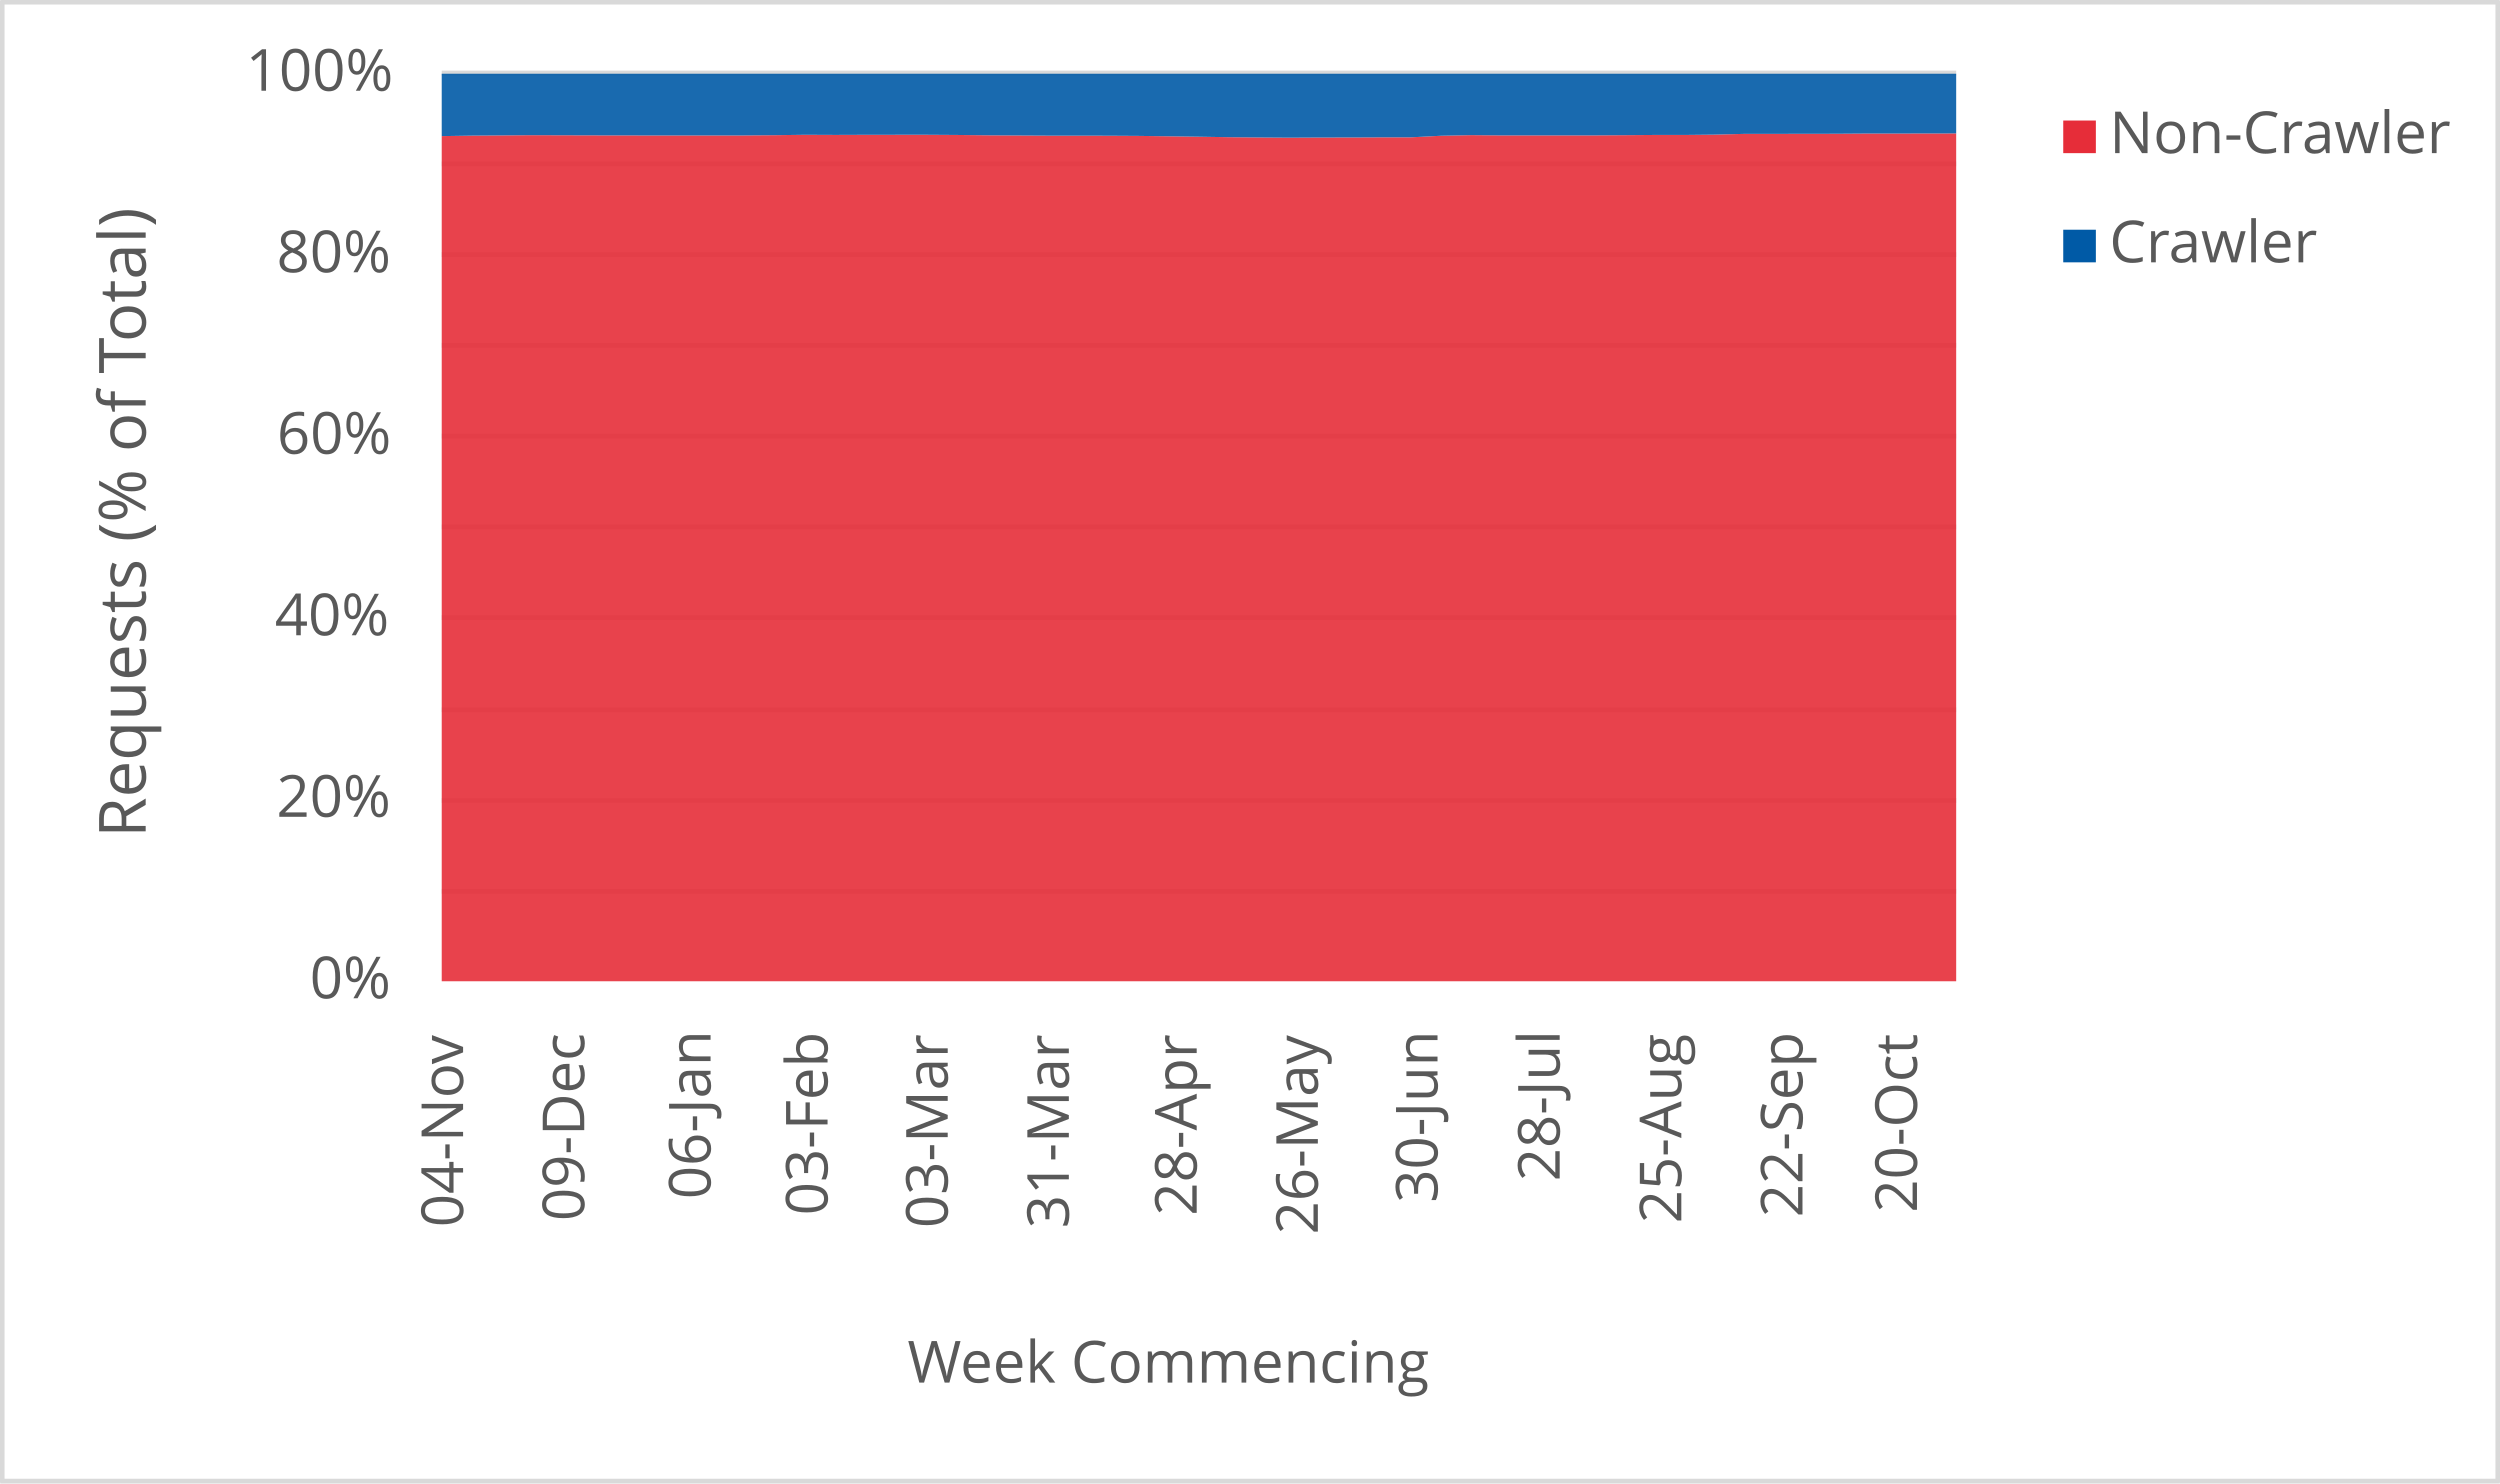
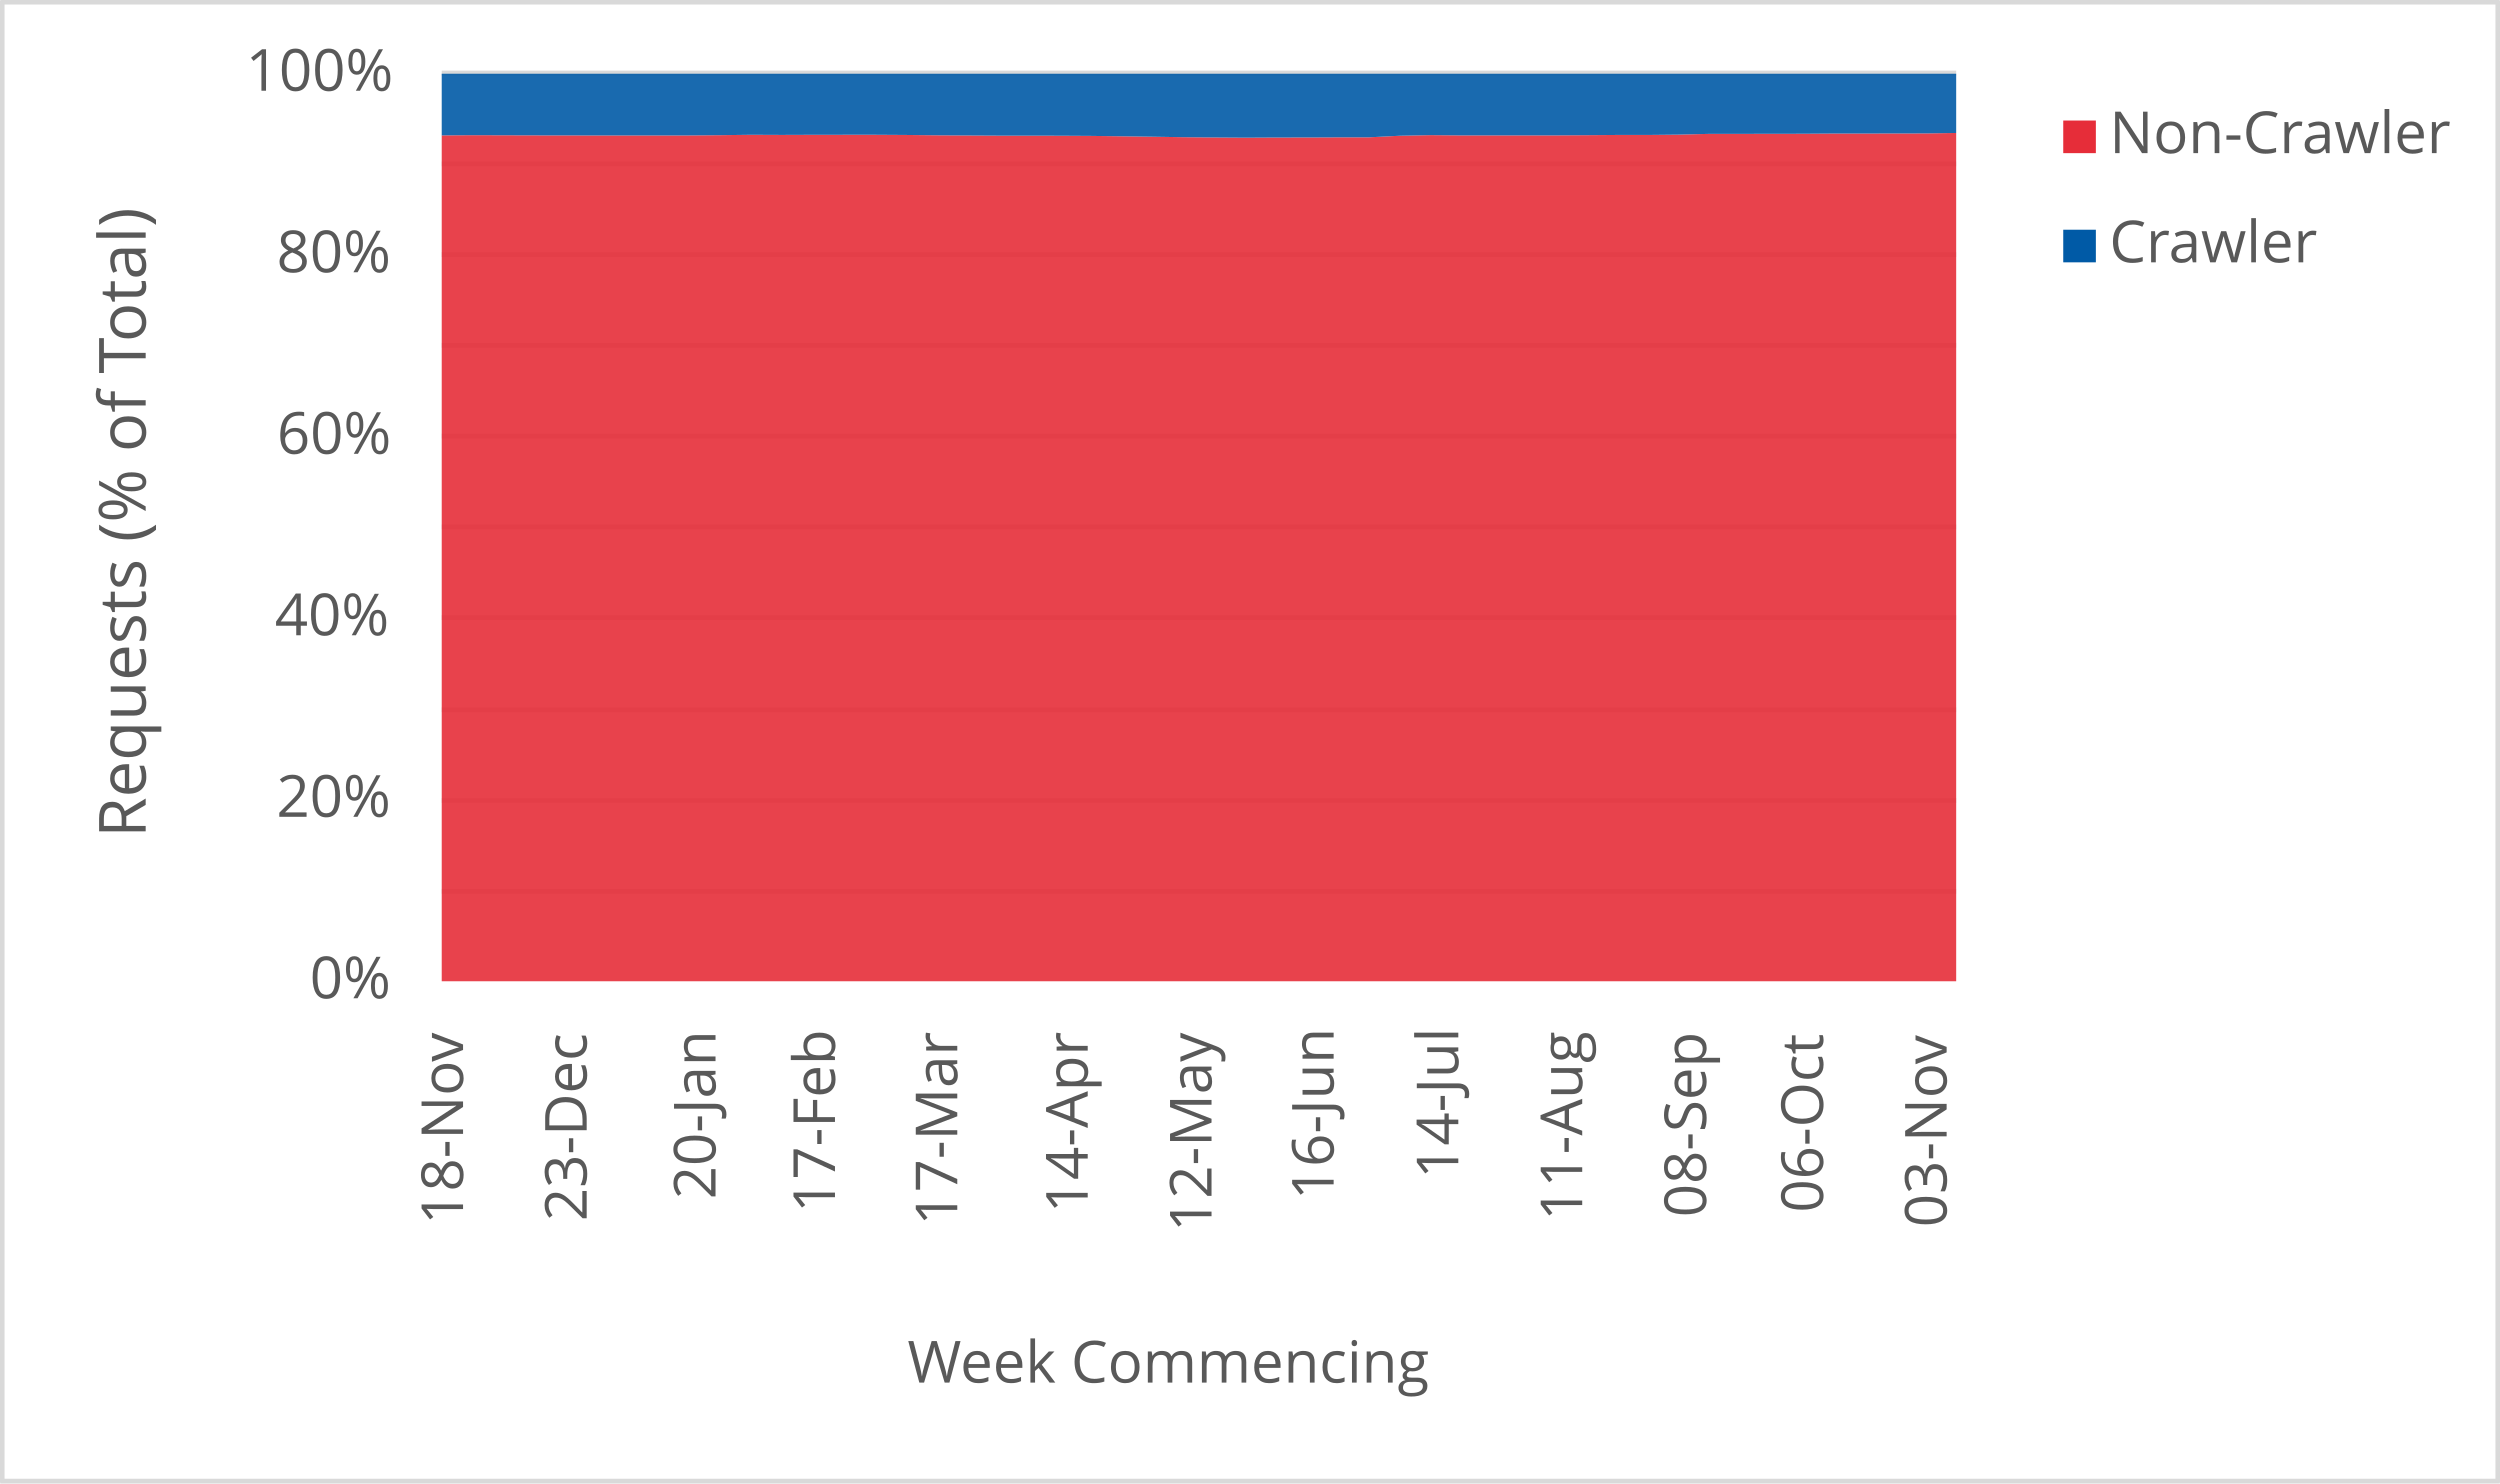
<svg xmlns="http://www.w3.org/2000/svg" width="1763" height="1046" xml:space="preserve" overflow="hidden">
  <defs>
    <clipPath id="clip0">
      <rect x="2917" y="346" width="1763" height="1046" />
    </clipPath>
  </defs>
  <g clip-path="url(#clip0)" transform="translate(-2917 -346)">
    <rect x="2918" y="347" width="1760" height="1043" fill="#FFFFFF" />
    <g>
      <path d="    M3228.5 974.532 4296.5 974.532    M3228.5 910.53 4296.5 910.53    M3228.5 846.528 4296.5 846.528    M3228.5 781.526 4296.5 781.526    M3228.5 717.524 4296.5 717.524    M3228.5 653.522 4296.5 653.522    M3228.5 589.52 4296.5 589.52    M3228.5 525.517 4296.5 525.517    M3228.5 461.515 4296.5 461.515    M3228.5 397.5 4296.5 397.5" stroke="#D9D9D9" stroke-width="3.438" stroke-linejoin="round" stroke-miterlimit="10" fill="none" />
    </g>
    <g>
      <path d="M 1038.5 4296.5 1038.5" stroke="#D9D9D9" stroke-width="3.438" stroke-linejoin="round" stroke-miterlimit="10" fill="none" fill-rule="evenodd" />
    </g>
    <g>
-       <text fill="#595959" font-family="Verdana,Open Sans,DejaVu Sans,sans-serif" font-weight="400" font-size="41" transform="matrix(6.12323e-17 -1 1 6.12323e-17 3243.565 1211.43)">04-Nov</text>
+       <text fill="#595959" font-family="Verdana,Open Sans,DejaVu Sans,sans-serif" font-weight="400" font-size="41" transform="matrix(6.12323e-17 -1 1 6.12323e-17 3243.545 1209.708)">18-Nov</text>
    </g>
    <g>
-       <text fill="#595959" font-family="Verdana,Open Sans,DejaVu Sans,sans-serif" font-weight="400" font-size="41" transform="matrix(6.12323e-17 -1 1 6.12323e-17 3329.005 1207.086)">09-Dec</text>
+       <text fill="#595959" font-family="Verdana,Open Sans,DejaVu Sans,sans-serif" font-weight="400" font-size="41" transform="matrix(6.12323e-17 -1 1 6.12323e-17 3330.728 1207.126)">23-Dec</text>
    </g>
    <g>
-       <text fill="#595959" font-family="Verdana,Open Sans,DejaVu Sans,sans-serif" font-weight="400" font-size="41" transform="matrix(6.12323e-17 -1 1 6.12323e-17 3418.098 1191.651)">06-Jan</text>
+       <text fill="#595959" font-family="Verdana,Open Sans,DejaVu Sans,sans-serif" font-weight="400" font-size="41" transform="matrix(6.12323e-17 -1 1 6.12323e-17 3421.586 1191.691)">20-Jan</text>
    </g>
    <g>
-       <text fill="#595959" font-family="Verdana,Open Sans,DejaVu Sans,sans-serif" font-weight="400" font-size="41" transform="matrix(6.12323e-17 -1 1 6.12323e-17 3500.595 1203.042)">03-Feb</text>
+       <text fill="#595959" font-family="Verdana,Open Sans,DejaVu Sans,sans-serif" font-weight="400" font-size="41" transform="matrix(6.12323e-17 -1 1 6.12323e-17 3505.826 1201.32)">17-Feb</text>
    </g>
    <g>
-       <text fill="#595959" font-family="Verdana,Open Sans,DejaVu Sans,sans-serif" font-weight="400" font-size="41" transform="matrix(6.12323e-17 -1 1 6.12323e-17 3585.325 1212.011)">03-Mar</text>
+       <text fill="#595959" font-family="Verdana,Open Sans,DejaVu Sans,sans-serif" font-weight="400" font-size="41" transform="matrix(6.12323e-17 -1 1 6.12323e-17 3592.069 1210.289)">17-Mar</text>
    </g>
    <g>
-       <text fill="#595959" font-family="Verdana,Open Sans,DejaVu Sans,sans-serif" font-weight="400" font-size="41" transform="matrix(6.12323e-17 -1 1 6.12323e-17 3670.745 1212.171)">31-Mar</text>
+       <text fill="#595959" font-family="Verdana,Open Sans,DejaVu Sans,sans-serif" font-weight="400" font-size="41" transform="matrix(6.12323e-17 -1 1 6.12323e-17 3684.058 1201.541)">14-Apr</text>
    </g>
    <g>
-       <text fill="#595959" font-family="Verdana,Open Sans,DejaVu Sans,sans-serif" font-weight="400" font-size="41" transform="matrix(6.12323e-17 -1 1 6.12323e-17 3760.909 1203.302)">28-Apr</text>
+       <text fill="#595959" font-family="Verdana,Open Sans,DejaVu Sans,sans-serif" font-weight="400" font-size="41" transform="matrix(6.12323e-17 -1 1 6.12323e-17 3771.371 1214.753)">12-May</text>
    </g>
    <g>
-       <text fill="#595959" font-family="Verdana,Open Sans,DejaVu Sans,sans-serif" font-weight="400" font-size="41" transform="matrix(6.12323e-17 -1 1 6.12323e-17 3846.349 1216.515)">26-May</text>
+       <text fill="#595959" font-family="Verdana,Open Sans,DejaVu Sans,sans-serif" font-weight="400" font-size="41" transform="matrix(6.12323e-17 -1 1 6.12323e-17 3857.484 1192.291)">16-Jun</text>
    </g>
    <g>
-       <text fill="#595959" font-family="Verdana,Open Sans,DejaVu Sans,sans-serif" font-weight="400" font-size="41" transform="matrix(6.12323e-17 -1 1 6.12323e-17 3930.738 1194.173)">30-Jun</text>
+       <text fill="#595959" font-family="Verdana,Open Sans,DejaVu Sans,sans-serif" font-weight="400" font-size="41" transform="matrix(6.12323e-17 -1 1 6.12323e-17 3945.398 1177.277)">14-Jul</text>
    </g>
    <g>
-       <text fill="#595959" font-family="Verdana,Open Sans,DejaVu Sans,sans-serif" font-weight="400" font-size="41" transform="matrix(6.12323e-17 -1 1 6.12323e-17 4016.889 1179.039)">28-Jul</text>
+       <text fill="#595959" font-family="Verdana,Open Sans,DejaVu Sans,sans-serif" font-weight="400" font-size="41" transform="matrix(6.12323e-17 -1 1 6.12323e-17 4032.772 1206.906)">11-Aug</text>
    </g>
    <g>
-       <text fill="#595959" font-family="Verdana,Open Sans,DejaVu Sans,sans-serif" font-weight="400" font-size="41" transform="matrix(6.12323e-17 -1 1 6.12323e-17 4102.669 1208.667)">25-Aug</text>
+       <text fill="#595959" font-family="Verdana,Open Sans,DejaVu Sans,sans-serif" font-weight="400" font-size="41" transform="matrix(6.12323e-17 -1 1 6.12323e-17 4120.126 1204.383)">08-Sep</text>
    </g>
    <g>
-       <text fill="#595959" font-family="Verdana,Open Sans,DejaVu Sans,sans-serif" font-weight="400" font-size="41" transform="matrix(6.12323e-17 -1 1 6.12323e-17 4188.109 1204.423)">22-Sep</text>
+       <text fill="#595959" font-family="Verdana,Open Sans,DejaVu Sans,sans-serif" font-weight="400" font-size="41" transform="matrix(6.12323e-17 -1 1 6.12323e-17 4202.585 1201.1)">06-Oct</text>
    </g>
    <g>
-       <text fill="#595959" font-family="Verdana,Open Sans,DejaVu Sans,sans-serif" font-weight="400" font-size="41" transform="matrix(6.12323e-17 -1 1 6.12323e-17 4268.845 1201.14)">20-Oct</text>
+       <text fill="#595959" font-family="Verdana,Open Sans,DejaVu Sans,sans-serif" font-weight="400" font-size="41" transform="matrix(6.12323e-17 -1 1 6.12323e-17 4289.769 1211.43)">03-Nov</text>
    </g>
    <g>
      <text fill="#595959" font-family="Verdana,Open Sans,DejaVu Sans,sans-serif" font-weight="400" font-size="41" transform="matrix(1 0 0 1 3135.448 1050)">0%</text>
    </g>
    <g>
      <text fill="#595959" font-family="Verdana,Open Sans,DejaVu Sans,sans-serif" font-weight="400" font-size="41" transform="matrix(1 0 0 1 3111.965 922)">20%</text>
    </g>
    <g>
      <text fill="#595959" font-family="Verdana,Open Sans,DejaVu Sans,sans-serif" font-weight="400" font-size="41" transform="matrix(1 0 0 1 3110.824 794)">40%</text>
    </g>
    <g>
      <text fill="#595959" font-family="Verdana,Open Sans,DejaVu Sans,sans-serif" font-weight="400" font-size="41" transform="matrix(1 0 0 1 3112.306 666)">60%</text>
    </g>
    <g>
      <text fill="#595959" font-family="Verdana,Open Sans,DejaVu Sans,sans-serif" font-weight="400" font-size="41" transform="matrix(1 0 0 1 3112.045 538)">80%</text>
    </g>
    <g>
      <text fill="#595959" font-family="Verdana,Open Sans,DejaVu Sans,sans-serif" font-weight="400" font-size="41" transform="matrix(1 0 0 1 3090.284 410)">100%</text>
    </g>
    <g>
      <text fill="#595959" font-family="Verdana,Open Sans,DejaVu Sans,sans-serif" font-weight="400" font-size="41" transform="matrix(1 0 0 1 3556.971 1321)">Week Commencing</text>
    </g>
    <g>
      <text fill="#595959" font-family="Verdana,Open Sans,DejaVu Sans,sans-serif" font-weight="400" font-size="46" transform="matrix(6.12323e-17 -1 1 6.12323e-17 3019.73 936.7666)">Requests (% of Total)</text>
    </g>
    <rect x="2918.5" y="347.5" width="1760" height="1043" stroke="#D9D9D9" stroke-width="3.438" stroke-linejoin="round" stroke-miterlimit="10" fill="none" />
    <g>
-       <path d="M3228.5 1038 3249.86 1038 3271.22 1038 3292.58 1038 3313.94 1038 3335.3 1038 3356.66 1038 3378.02 1038 3399.38 1038 3420.74 1038 3442.1 1038 3463.46 1038 3484.82 1038 3506.18 1038 3527.54 1038 3548.9 1038 3570.26 1038 3591.62 1038 3612.98 1038 3634.34 1038 3655.7 1038 3677.06 1038 3698.42 1038 3719.78 1038 3741.14 1038 3762.5 1038 3783.86 1038 3805.22 1038 3826.58 1038 3847.94 1038 3869.3 1038 3890.66 1038 3912.02 1038 3933.38 1038 3954.74 1038 3976.1 1038 3997.46 1038 4018.82 1038 4040.18 1038 4061.54 1038 4082.9 1038 4104.26 1038 4125.62 1038 4146.98 1038 4168.34 1038 4189.7 1038 4211.06 1038 4232.42 1038 4253.78 1038 4275.14 1038 4296.5 1038 4296.5 440.093 4275.14 440.111 4253.78 440.177 4232.42 440.173 4211.06 440.328 4189.7 440.348 4168.34 440.406 4146.98 440.408 4125.62 440.942 4104.26 441.171 4082.9 441.173 4061.54 441.339 4040.18 441.487 4018.82 441.483 3997.46 441.485 3976.1 441.49 3954.74 441.298 3933.38 441.726 3912.02 442.842 3890.66 442.854 3869.3 442.958 3847.94 442.973 3826.58 443.096 3805.22 442.945 3783.86 442.754 3762.5 442.404 3741.14 442.111 3719.78 441.833 3698.42 441.703 3677.06 441.663 3655.7 441.657 3634.34 441.538 3612.98 441.407 3591.62 441.167 3570.26 441.029 3548.9 441.036 3527.54 441.062 3506.18 441.141 3484.82 441.047 3463.46 441.333 3442.1 441.507 3420.74 441.526 3399.38 441.534 3378.02 441.543 3356.66 441.474 3335.3 441.459 3313.94 441.388 3292.58 441.329 3271.22 441.473 3249.86 441.645 3228.5 441.985 3228.5 1038Z" fill="#e62d39" opacity="0.9" />
+       <path d="M3228.5 1038 3250.296 1038 3272.092 1038 3293.888 1038 3315.684 1038 3337.48 1038 3359.276 1038 3381.071 1038 3402.867 1038 3424.663 1038 3446.459 1038 3468.255 1038 3490.051 1038 3511.847 1038 3533.643 1038 3555.439 1038 3577.235 1038 3599.031 1038 3620.827 1038 3642.622 1038 3664.418 1038 3686.214 1038 3708.01 1038 3729.806 1038 3751.602 1038 3773.398 1038 3795.194 1038 3816.99 1038 3838.786 1038 3860.582 1038 3882.378 1038 3904.173 1038 3925.969 1038 3947.765 1038 3969.561 1038 3991.357 1038 4013.153 1038 4034.949 1038 4056.745 1038 4078.541 1038 4100.337 1038 4122.133 1038 4143.929 1038 4165.724 1038 4187.52 1038 4209.316 1038 4231.112 1038 4252.908 1038 4274.704 1038 4296.5 1038 4296.5 439.765 4274.704 440.093 4252.908 440.111 4231.112 440.177 4209.316 440.173 4187.52 440.328 4165.724 440.348 4143.929 440.406 4122.133 440.408 4100.337 440.942 4078.541 441.171 4056.745 441.173 4034.949 441.339 4013.153 441.487 3991.357 441.483 3969.561 441.485 3947.765 441.49 3925.969 441.298 3904.173 441.726 3882.378 442.842 3860.582 442.854 3838.786 442.958 3816.99 442.973 3795.194 443.096 3773.398 442.945 3751.602 442.754 3729.806 442.404 3708.01 442.111 3686.214 441.833 3664.418 441.703 3642.622 441.663 3620.827 441.657 3599.031 441.538 3577.235 441.407 3555.439 441.167 3533.643 441.029 3511.847 441.036 3490.051 441.062 3468.255 441.141 3446.459 441.047 3424.663 441.333 3402.867 441.507 3381.071 441.526 3359.276 441.534 3337.48 441.543 3315.684 441.474 3293.888 441.459 3272.092 441.388 3250.296 441.329 3228.5 441.473 3228.5 1038Z" fill="#e62d39" opacity="0.9" />
    </g>
    <g>
-       <path d="M3228.5 441.985 3249.86 441.645 3271.22 441.473 3292.58 441.329 3313.94 441.388 3335.3 441.459 3356.66 441.474 3378.02 441.543 3399.38 441.534 3420.74 441.526 3442.1 441.507 3463.46 441.333 3484.82 441.047 3506.18 441.141 3527.54 441.062 3548.9 441.036 3570.26 441.029 3591.62 441.167 3612.98 441.407 3634.34 441.538 3655.7 441.657 3677.06 441.663 3698.42 441.703 3719.78 441.833 3741.14 442.111 3762.5 442.404 3783.86 442.754 3805.22 442.945 3826.58 443.096 3847.94 442.973 3869.3 442.958 3890.66 442.854 3912.02 442.842 3933.38 441.726 3954.74 441.298 3976.1 441.49 3997.46 441.485 4018.82 441.483 4040.18 441.487 4061.54 441.339 4082.9 441.173 4104.26 441.171 4125.62 440.942 4146.98 440.408 4168.34 440.406 4189.7 440.348 4211.06 440.328 4232.42 440.173 4253.78 440.177 4275.14 440.111 4296.5 440.093 4296.5 398 4275.14 398 4253.78 398 4232.42 398 4211.06 398 4189.7 398 4168.34 398 4146.98 398 4125.62 398 4104.26 398 4082.9 398 4061.54 398 4040.18 398 4018.82 398 3997.46 398 3976.1 398 3954.74 398 3933.38 398 3912.02 398 3890.66 398 3869.3 398 3847.94 398 3826.58 398 3805.22 398 3783.86 398 3762.5 398 3741.14 398 3719.78 398 3698.42 398 3677.06 398 3655.7 398 3634.34 398 3612.98 398 3591.62 398 3570.26 398 3548.9 398 3527.54 398 3506.18 398 3484.82 398 3463.46 398 3442.1 398 3420.74 398 3399.38 398 3378.02 398 3356.66 398 3335.3 398 3313.94 398 3292.58 398 3271.22 398 3249.86 398 3228.5 398 3228.5 441.985Z" fill="#005aa6" opacity="0.9" />
+       <path d="M3228.5 441.473 3250.296 441.329 3272.092 441.388 3293.888 441.459 3315.684 441.474 3337.48 441.543 3359.276 441.534 3381.071 441.526 3402.867 441.507 3424.663 441.333 3446.459 441.047 3468.255 441.141 3490.051 441.062 3511.847 441.036 3533.643 441.029 3555.439 441.167 3577.235 441.407 3599.031 441.538 3620.827 441.657 3642.622 441.663 3664.418 441.703 3686.214 441.833 3708.01 442.111 3729.806 442.404 3751.602 442.754 3773.398 442.945 3795.194 443.096 3816.99 442.973 3838.786 442.958 3860.582 442.854 3882.378 442.842 3904.173 441.726 3925.969 441.298 3947.765 441.49 3969.561 441.485 3991.357 441.483 4013.153 441.487 4034.949 441.339 4056.745 441.173 4078.541 441.171 4100.337 440.942 4122.133 440.408 4143.929 440.406 4165.724 440.348 4187.52 440.328 4209.316 440.173 4231.112 440.177 4252.908 440.111 4274.704 440.093 4296.5 439.765 4296.5 398 4274.704 398 4252.908 398 4231.112 398 4209.316 398 4187.52 398 4165.724 398 4143.929 398 4122.133 398 4100.337 398 4078.541 398 4056.745 398 4034.949 398 4013.153 398 3991.357 398 3969.561 398 3947.765 398 3925.969 398 3904.173 398 3882.378 398 3860.582 398 3838.786 398 3816.99 398 3795.194 398 3773.398 398 3751.602 398 3729.806 398 3708.01 398 3686.214 398 3664.418 398 3642.622 398 3620.827 398 3599.031 398 3577.235 398 3555.439 398 3533.643 398 3511.847 398 3490.051 398 3468.255 398 3446.459 398 3424.663 398 3402.867 398 3381.071 398 3359.276 398 3337.48 398 3315.684 398 3293.888 398 3272.092 398 3250.296 398 3228.5 398 3228.5 441.473Z" fill="#005aa6" opacity="0.9" />
    </g>
    <g>
      <rect x="4372" y="431" width="23" height="23" fill="#e62d39" />
    </g>
    <g>
      <text fill="#595959" font-family="Verdana,Open Sans,DejaVu Sans,sans-serif" font-weight="400" font-size="41" transform="matrix(1 0 0 1 4404.56 454)">Non-Crawler</text>
    </g>
    <g>
      <rect x="4372" y="508" width="23" height="23" fill="#005aa6" />
    </g>
    <g>
      <text fill="#595959" font-family="Verdana,Open Sans,DejaVu Sans,sans-serif" font-weight="400" font-size="41" transform="matrix(1 0 0 1 4404.56 531)">Crawler</text>
    </g>
  </g>
</svg>
